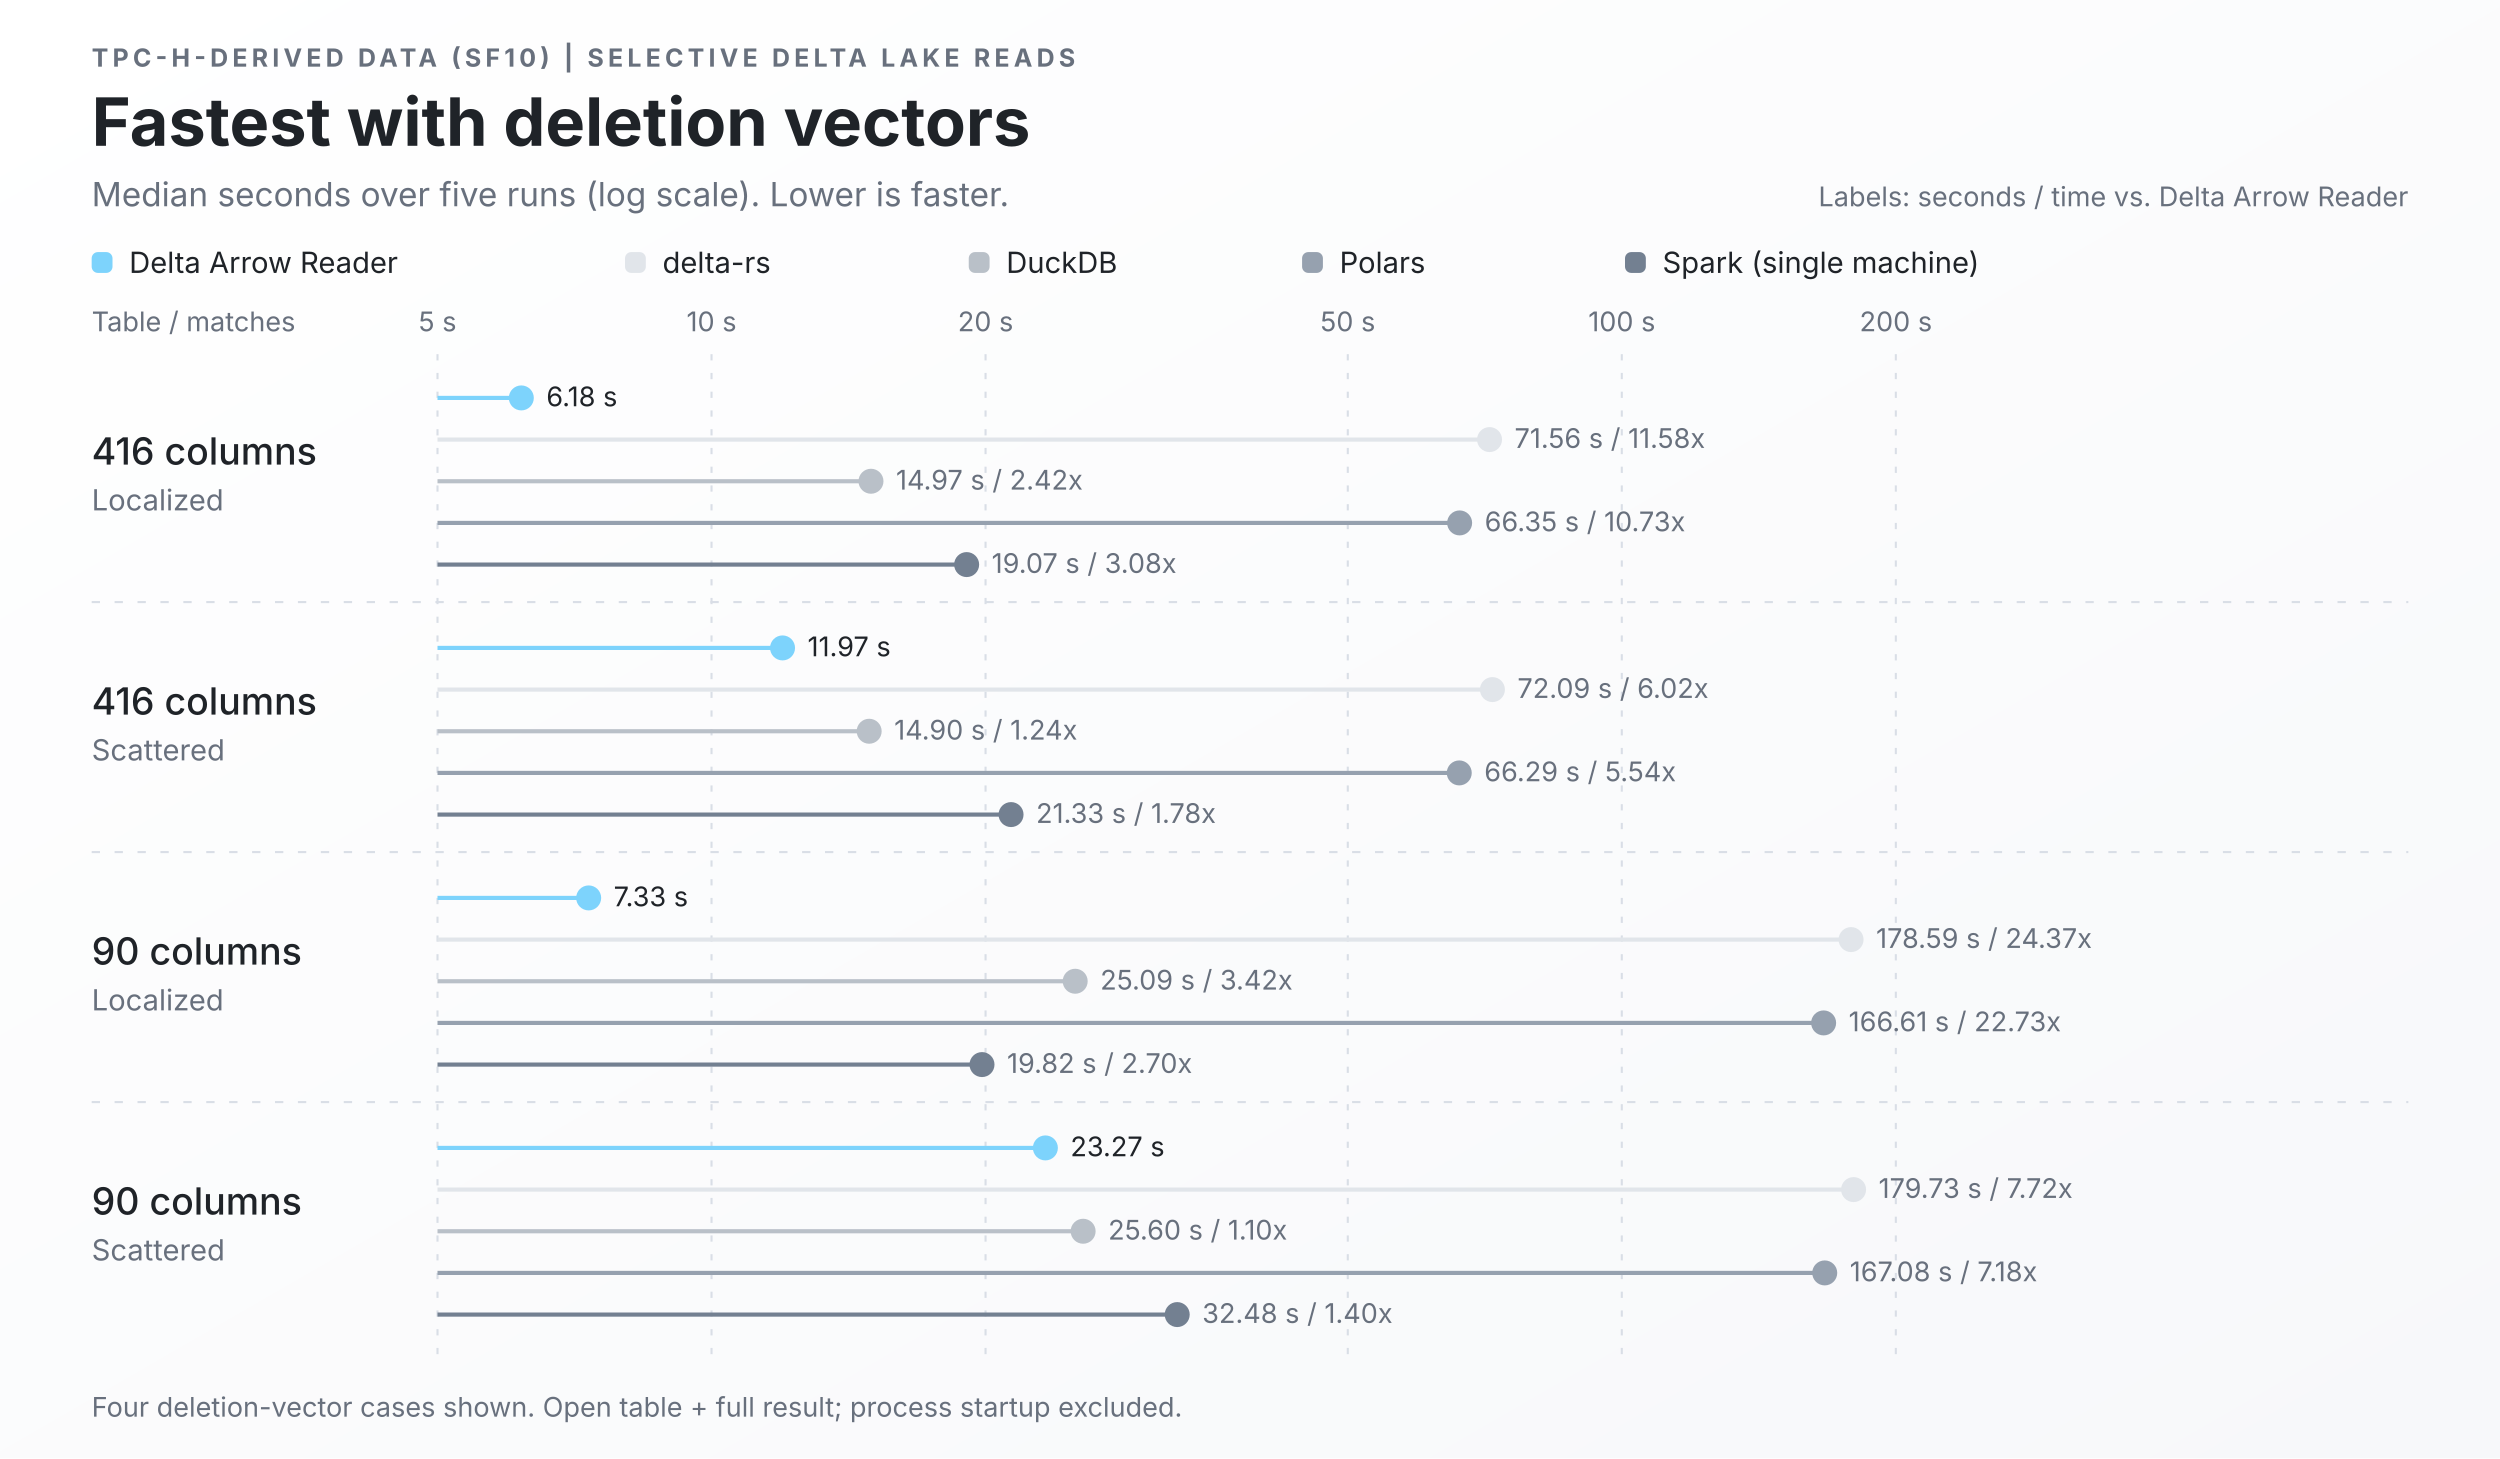
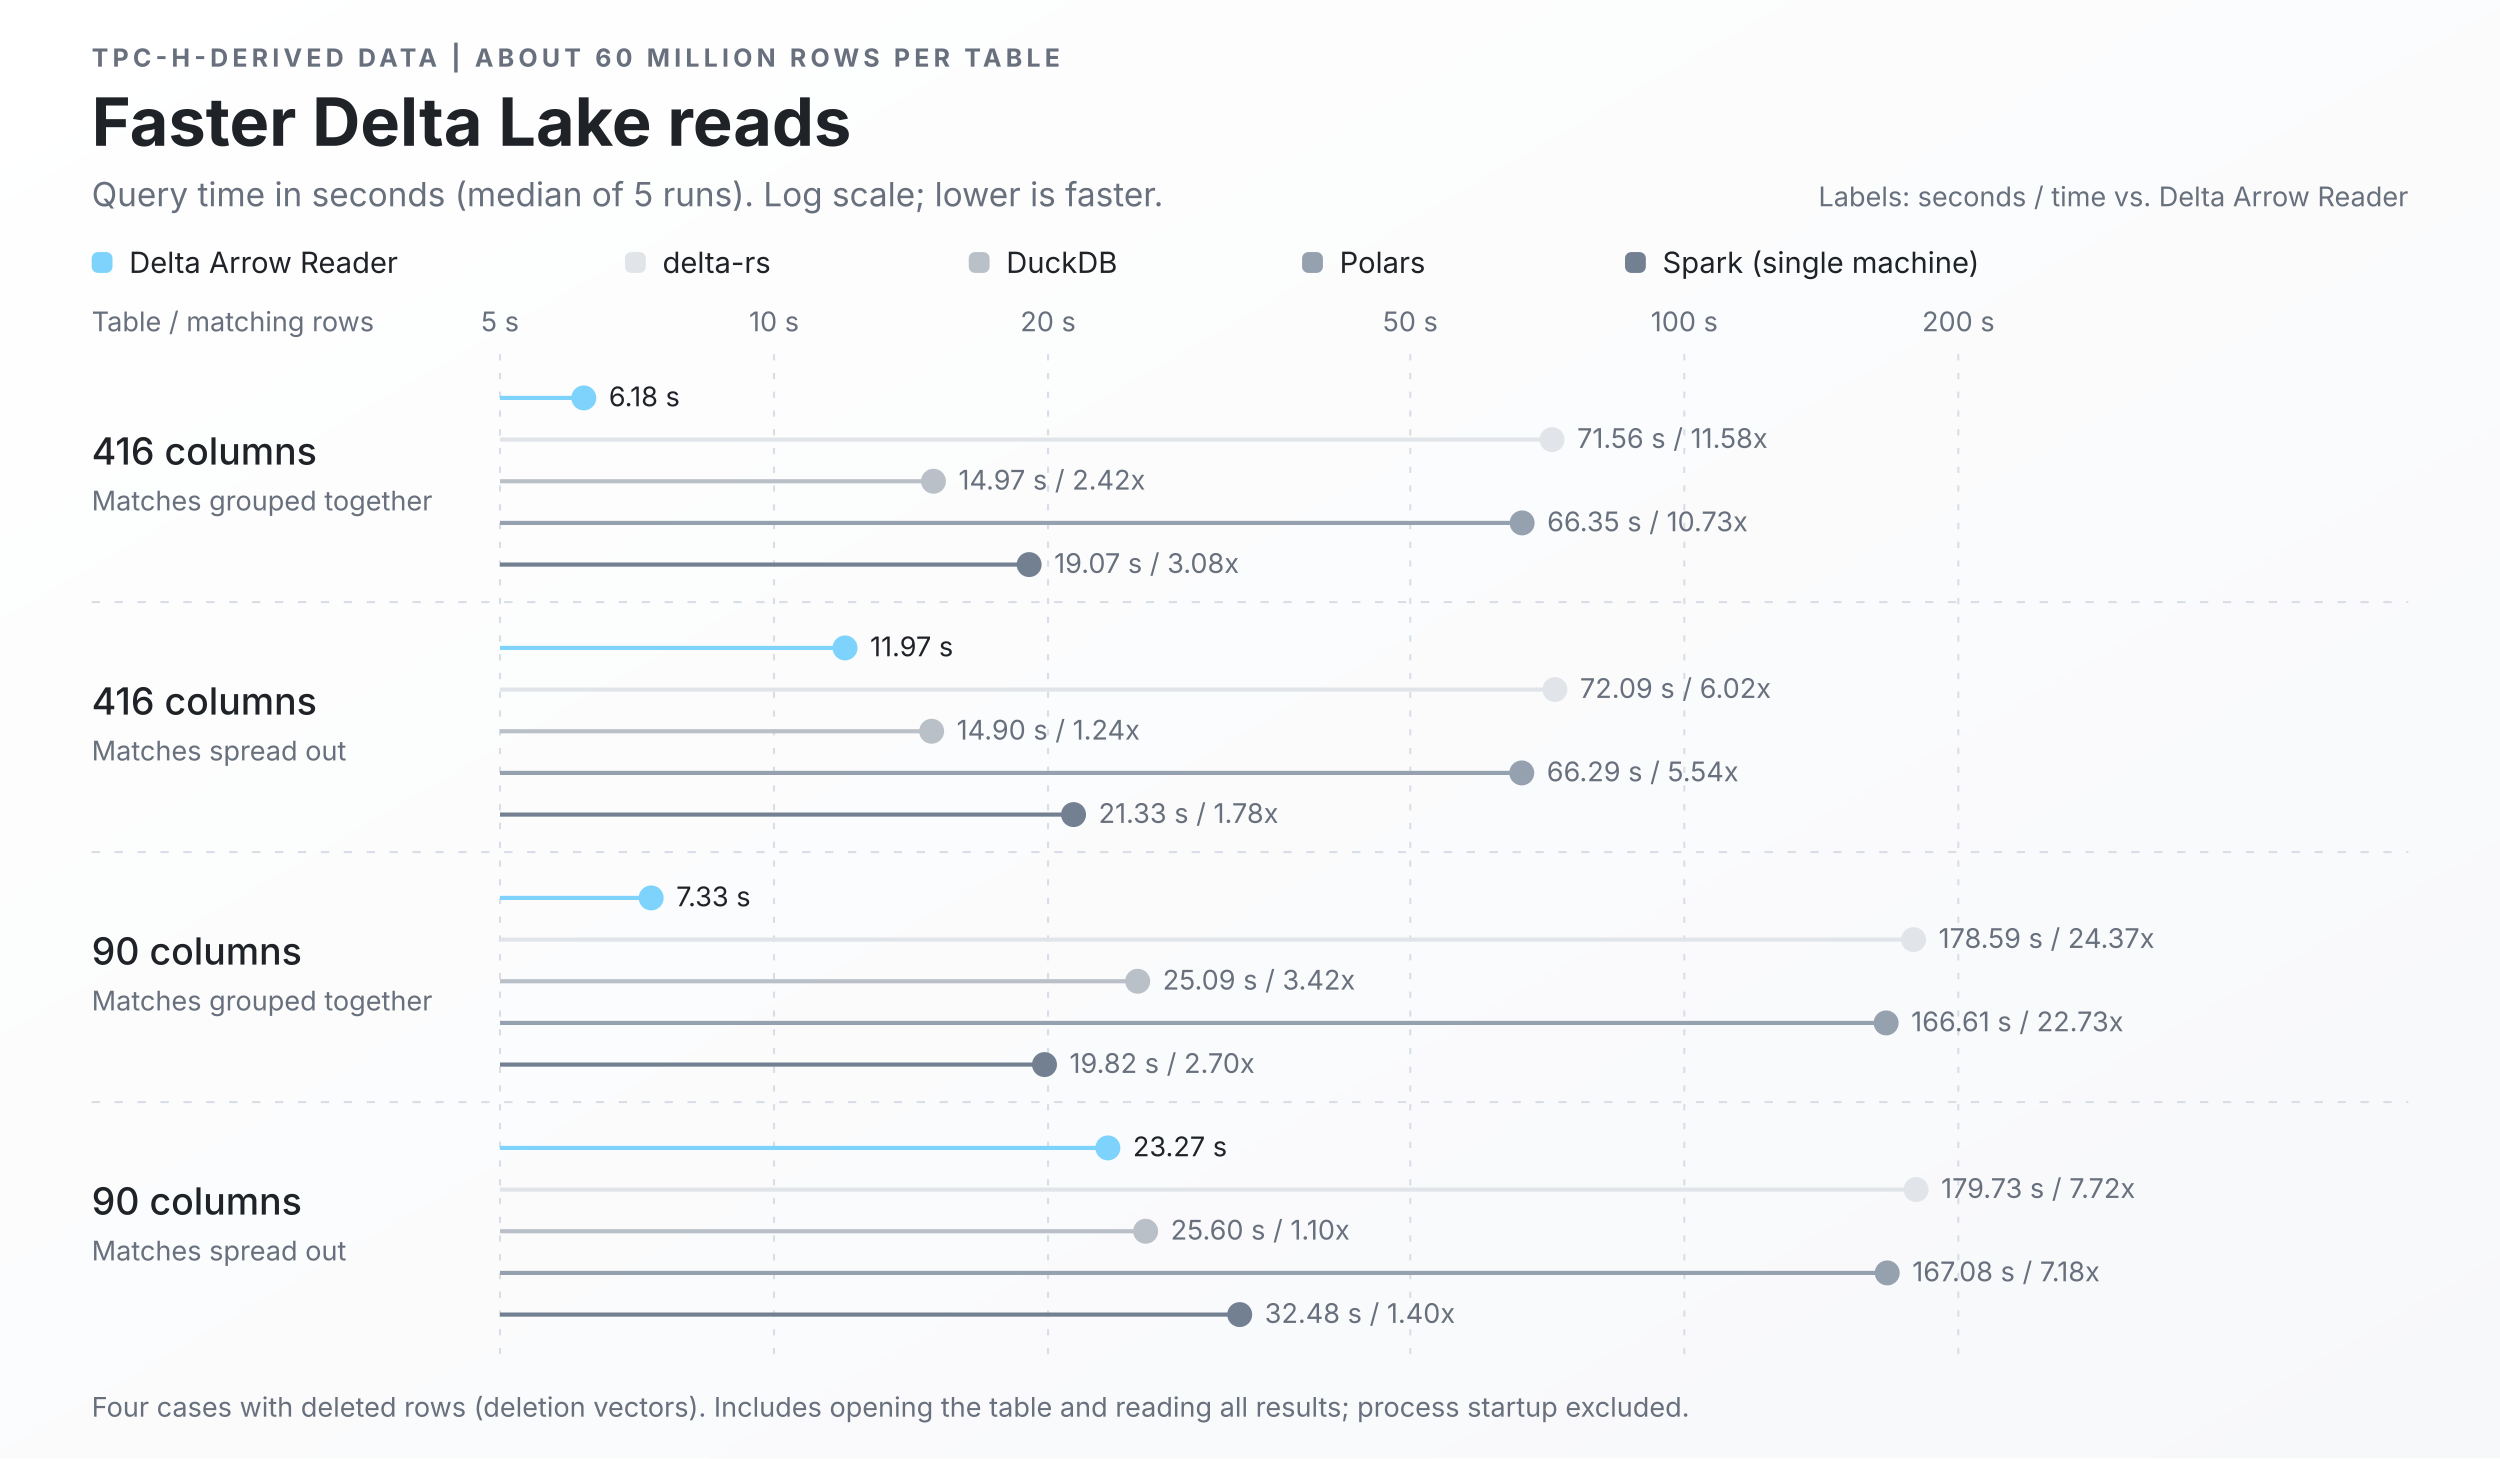
<svg xmlns="http://www.w3.org/2000/svg" width="1200" height="700" viewBox="0 0 1200 700" role="img" aria-labelledby="title description">
  <style>text{font-family:Inter,ui-sans-serif,-apple-system,BlinkMacSystemFont,"Segoe UI",sans-serif;font-variant-numeric:tabular-nums}</style>
  <defs>
    <linearGradient id="page" x1="0" y1="0" x2="1" y2="1">
      <stop offset="0" stop-color="#ffffff" />
      <stop offset="1" stop-color="#f7f8fa" />
    </linearGradient>
  </defs>
  <rect width="1200" height="700" fill="url(#page)" />
-   <text x="44" y="32" fill="#68707d" font-size="12" font-weight="700" letter-spacing="2">TPC-H-DERIVED DATA (SF10) | SELECTIVE DELTA LAKE READS</text>
-   <text x="44" y="70" fill="#1f2328" font-size="32" font-weight="700">Fastest with deletion vectors</text>
-   <text x="44" y="99" fill="#68707d" font-size="16">Median seconds over five runs (log scale). Lower is faster.</text>
+   <text x="44" y="32" fill="#68707d" font-size="12" font-weight="700" letter-spacing="2">TPC-H-DERIVED DATA | ABOUT 60 MILLION ROWS PER TABLE</text>
+   <text x="44" y="70" fill="#1f2328" font-size="32" font-weight="700">Faster Delta Lake reads</text>
+   <text x="44" y="99" fill="#68707d" font-size="16">Query time in seconds (median of 5 runs). Log scale; lower is faster.</text>
  <text x="1156" y="99" text-anchor="end" fill="#68707d" font-size="13">Labels: seconds / time vs. Delta Arrow Reader</text>
  <rect x="44" y="121" width="10" height="10" rx="3" fill="#7dd3fc" />
  <text x="62" y="131" fill="#1f2328" font-size="14">Delta Arrow Reader</text>
  <rect x="300" y="121" width="10" height="10" rx="3" fill="#e1e5ea" />
  <text x="318" y="131" fill="#1f2328" font-size="14">delta-rs</text>
  <rect x="465" y="121" width="10" height="10" rx="3" fill="#b9c0c8" />
  <text x="483" y="131" fill="#1f2328" font-size="14">DuckDB</text>
  <rect x="625" y="121" width="10" height="10" rx="3" fill="#96a1af" />
  <text x="643" y="131" fill="#1f2328" font-size="14">Polars</text>
  <rect x="780" y="121" width="10" height="10" rx="3" fill="#738091" />
  <text x="798" y="131" fill="#1f2328" font-size="14">Spark (single machine)</text>
-   <text x="44" y="159" fill="#68707d" font-size="13">Table / matches</text>
-   <line x1="210.0" y1="170" x2="210.0" y2="650" stroke="#d9dee6" stroke-dasharray="3 6" />
-   <text x="210.0" y="159" text-anchor="middle" fill="#68707d" font-size="13">5 s</text>
-   <line x1="341.531" y1="170" x2="341.531" y2="650" stroke="#d9dee6" stroke-dasharray="3 6" />
-   <text x="341.531" y="159" text-anchor="middle" fill="#68707d" font-size="13">10 s</text>
-   <line x1="473.063" y1="170" x2="473.063" y2="650" stroke="#d9dee6" stroke-dasharray="3 6" />
-   <text x="473.063" y="159" text-anchor="middle" fill="#68707d" font-size="13">20 s</text>
-   <line x1="646.937" y1="170" x2="646.937" y2="650" stroke="#d9dee6" stroke-dasharray="3 6" />
-   <text x="646.937" y="159" text-anchor="middle" fill="#68707d" font-size="13">50 s</text>
-   <line x1="778.469" y1="170" x2="778.469" y2="650" stroke="#d9dee6" stroke-dasharray="3 6" />
-   <text x="778.469" y="159" text-anchor="middle" fill="#68707d" font-size="13">100 s</text>
-   <line x1="910.0" y1="170" x2="910.0" y2="650" stroke="#d9dee6" stroke-dasharray="3 6" />
-   <text x="910.0" y="159" text-anchor="middle" fill="#68707d" font-size="13">200 s</text>
+   <text x="44" y="159" fill="#68707d" font-size="13">Table / matching rows</text>
+   <line x1="240.0" y1="170" x2="240.0" y2="650" stroke="#d9dee6" stroke-dasharray="3 6" />
+   <text x="240.0" y="159" text-anchor="middle" fill="#68707d" font-size="13">5 s</text>
+   <line x1="371.531" y1="170" x2="371.531" y2="650" stroke="#d9dee6" stroke-dasharray="3 6" />
+   <text x="371.531" y="159" text-anchor="middle" fill="#68707d" font-size="13">10 s</text>
+   <line x1="503.063" y1="170" x2="503.063" y2="650" stroke="#d9dee6" stroke-dasharray="3 6" />
+   <text x="503.063" y="159" text-anchor="middle" fill="#68707d" font-size="13">20 s</text>
+   <line x1="676.937" y1="170" x2="676.937" y2="650" stroke="#d9dee6" stroke-dasharray="3 6" />
+   <text x="676.937" y="159" text-anchor="middle" fill="#68707d" font-size="13">50 s</text>
+   <line x1="808.469" y1="170" x2="808.469" y2="650" stroke="#d9dee6" stroke-dasharray="3 6" />
+   <text x="808.469" y="159" text-anchor="middle" fill="#68707d" font-size="13">100 s</text>
+   <line x1="940.0" y1="170" x2="940.0" y2="650" stroke="#d9dee6" stroke-dasharray="3 6" />
+   <text x="940.0" y="159" text-anchor="middle" fill="#68707d" font-size="13">200 s</text>
  <text x="44" y="223" fill="#1f2328" font-size="18" font-weight="500">416 columns</text>
-   <text x="44" y="245" fill="#68707d" font-size="14">Localized</text>
-   <line x1="210" y1="191" x2="250.23" y2="191" stroke="#7dd3fc" stroke-width="2" />
-   <circle cx="250.23" cy="191" r="6" fill="#7dd3fc" />
-   <text x="262.23" y="195" fill="#1f2328" font-size="13">6.18 s</text>
-   <line x1="210" y1="211" x2="714.98" y2="211" stroke="#e1e5ea" stroke-width="2" />
-   <circle cx="714.98" cy="211" r="6" fill="#e1e5ea" />
-   <text x="726.98" y="215" fill="#68707d" font-size="13">71.56 s / 11.58x</text>
-   <line x1="210" y1="231" x2="418.07" y2="231" stroke="#b9c0c8" stroke-width="2" />
-   <circle cx="418.07" cy="231" r="6" fill="#b9c0c8" />
-   <text x="430.07" y="235" fill="#68707d" font-size="13">14.97 s / 2.42x</text>
-   <line x1="210" y1="251" x2="700.62" y2="251" stroke="#96a1af" stroke-width="2" />
-   <circle cx="700.62" cy="251" r="6" fill="#96a1af" />
-   <text x="712.62" y="255" fill="#68707d" font-size="13">66.35 s / 10.73x</text>
-   <line x1="210" y1="271" x2="463.99" y2="271" stroke="#738091" stroke-width="2" />
-   <circle cx="463.99" cy="271" r="6" fill="#738091" />
-   <text x="475.99" y="275" fill="#68707d" font-size="13">19.07 s / 3.08x</text>
+   <text x="44" y="245" fill="#68707d" font-size="13">Matches grouped together</text>
+   <line x1="240" y1="191" x2="280.23" y2="191" stroke="#7dd3fc" stroke-width="2" />
+   <circle cx="280.23" cy="191" r="6" fill="#7dd3fc" />
+   <text x="292.23" y="195" fill="#1f2328" font-size="13">6.18 s</text>
+   <line x1="240" y1="211" x2="744.98" y2="211" stroke="#e1e5ea" stroke-width="2" />
+   <circle cx="744.98" cy="211" r="6" fill="#e1e5ea" />
+   <text x="756.98" y="215" fill="#68707d" font-size="13">71.56 s / 11.58x</text>
+   <line x1="240" y1="231" x2="448.07" y2="231" stroke="#b9c0c8" stroke-width="2" />
+   <circle cx="448.07" cy="231" r="6" fill="#b9c0c8" />
+   <text x="460.07" y="235" fill="#68707d" font-size="13">14.97 s / 2.42x</text>
+   <line x1="240" y1="251" x2="730.62" y2="251" stroke="#96a1af" stroke-width="2" />
+   <circle cx="730.62" cy="251" r="6" fill="#96a1af" />
+   <text x="742.62" y="255" fill="#68707d" font-size="13">66.35 s / 10.73x</text>
+   <line x1="240" y1="271" x2="493.99" y2="271" stroke="#738091" stroke-width="2" />
+   <circle cx="493.99" cy="271" r="6" fill="#738091" />
+   <text x="505.99" y="275" fill="#68707d" font-size="13">19.07 s / 3.08x</text>
  <line x1="44" y1="289" x2="1156" y2="289" stroke="#d9dee6" stroke-dasharray="4 7" />
  <text x="44" y="343" fill="#1f2328" font-size="18" font-weight="500">416 columns</text>
-   <text x="44" y="365" fill="#68707d" font-size="14">Scattered</text>
-   <line x1="210" y1="311" x2="375.62" y2="311" stroke="#7dd3fc" stroke-width="2" />
-   <circle cx="375.62" cy="311" r="6" fill="#7dd3fc" />
-   <text x="387.62" y="315" fill="#1f2328" font-size="13">11.97 s</text>
-   <line x1="210" y1="331" x2="716.36" y2="331" stroke="#e1e5ea" stroke-width="2" />
-   <circle cx="716.36" cy="331" r="6" fill="#e1e5ea" />
-   <text x="728.36" y="335" fill="#68707d" font-size="13">72.09 s / 6.02x</text>
-   <line x1="210" y1="351" x2="417.20" y2="351" stroke="#b9c0c8" stroke-width="2" />
-   <circle cx="417.20" cy="351" r="6" fill="#b9c0c8" />
-   <text x="429.20" y="355" fill="#68707d" font-size="13">14.90 s / 1.24x</text>
-   <line x1="210" y1="371" x2="700.44" y2="371" stroke="#96a1af" stroke-width="2" />
-   <circle cx="700.44" cy="371" r="6" fill="#96a1af" />
-   <text x="712.44" y="375" fill="#68707d" font-size="13">66.29 s / 5.54x</text>
-   <line x1="210" y1="391" x2="485.30" y2="391" stroke="#738091" stroke-width="2" />
-   <circle cx="485.30" cy="391" r="6" fill="#738091" />
-   <text x="497.30" y="395" fill="#68707d" font-size="13">21.33 s / 1.78x</text>
+   <text x="44" y="365" fill="#68707d" font-size="13">Matches spread out</text>
+   <line x1="240" y1="311" x2="405.62" y2="311" stroke="#7dd3fc" stroke-width="2" />
+   <circle cx="405.62" cy="311" r="6" fill="#7dd3fc" />
+   <text x="417.62" y="315" fill="#1f2328" font-size="13">11.97 s</text>
+   <line x1="240" y1="331" x2="746.36" y2="331" stroke="#e1e5ea" stroke-width="2" />
+   <circle cx="746.36" cy="331" r="6" fill="#e1e5ea" />
+   <text x="758.36" y="335" fill="#68707d" font-size="13">72.09 s / 6.02x</text>
+   <line x1="240" y1="351" x2="447.20" y2="351" stroke="#b9c0c8" stroke-width="2" />
+   <circle cx="447.20" cy="351" r="6" fill="#b9c0c8" />
+   <text x="459.20" y="355" fill="#68707d" font-size="13">14.90 s / 1.24x</text>
+   <line x1="240" y1="371" x2="730.44" y2="371" stroke="#96a1af" stroke-width="2" />
+   <circle cx="730.44" cy="371" r="6" fill="#96a1af" />
+   <text x="742.44" y="375" fill="#68707d" font-size="13">66.29 s / 5.54x</text>
+   <line x1="240" y1="391" x2="515.30" y2="391" stroke="#738091" stroke-width="2" />
+   <circle cx="515.30" cy="391" r="6" fill="#738091" />
+   <text x="527.30" y="395" fill="#68707d" font-size="13">21.33 s / 1.78x</text>
  <line x1="44" y1="409" x2="1156" y2="409" stroke="#d9dee6" stroke-dasharray="4 7" />
  <text x="44" y="463" fill="#1f2328" font-size="18" font-weight="500">90 columns</text>
-   <text x="44" y="485" fill="#68707d" font-size="14">Localized</text>
-   <line x1="210" y1="431" x2="282.56" y2="431" stroke="#7dd3fc" stroke-width="2" />
-   <circle cx="282.56" cy="431" r="6" fill="#7dd3fc" />
-   <text x="294.56" y="435" fill="#1f2328" font-size="13">7.33 s</text>
-   <line x1="210" y1="451" x2="888.51" y2="451" stroke="#e1e5ea" stroke-width="2" />
-   <circle cx="888.51" cy="451" r="6" fill="#e1e5ea" />
-   <text x="900.51" y="455" fill="#68707d" font-size="13">178.59 s / 24.37x</text>
-   <line x1="210" y1="471" x2="516.09" y2="471" stroke="#b9c0c8" stroke-width="2" />
-   <circle cx="516.09" cy="471" r="6" fill="#b9c0c8" />
-   <text x="528.09" y="475" fill="#68707d" font-size="13">25.09 s / 3.42x</text>
-   <line x1="210" y1="491" x2="875.34" y2="491" stroke="#96a1af" stroke-width="2" />
-   <circle cx="875.34" cy="491" r="6" fill="#96a1af" />
-   <text x="887.34" y="495" fill="#68707d" font-size="13">166.61 s / 22.73x</text>
-   <line x1="210" y1="511" x2="471.36" y2="511" stroke="#738091" stroke-width="2" />
-   <circle cx="471.36" cy="511" r="6" fill="#738091" />
-   <text x="483.36" y="515" fill="#68707d" font-size="13">19.82 s / 2.70x</text>
+   <text x="44" y="485" fill="#68707d" font-size="13">Matches grouped together</text>
+   <line x1="240" y1="431" x2="312.56" y2="431" stroke="#7dd3fc" stroke-width="2" />
+   <circle cx="312.56" cy="431" r="6" fill="#7dd3fc" />
+   <text x="324.56" y="435" fill="#1f2328" font-size="13">7.33 s</text>
+   <line x1="240" y1="451" x2="918.51" y2="451" stroke="#e1e5ea" stroke-width="2" />
+   <circle cx="918.51" cy="451" r="6" fill="#e1e5ea" />
+   <text x="930.51" y="455" fill="#68707d" font-size="13">178.59 s / 24.37x</text>
+   <line x1="240" y1="471" x2="546.09" y2="471" stroke="#b9c0c8" stroke-width="2" />
+   <circle cx="546.09" cy="471" r="6" fill="#b9c0c8" />
+   <text x="558.09" y="475" fill="#68707d" font-size="13">25.09 s / 3.42x</text>
+   <line x1="240" y1="491" x2="905.34" y2="491" stroke="#96a1af" stroke-width="2" />
+   <circle cx="905.34" cy="491" r="6" fill="#96a1af" />
+   <text x="917.34" y="495" fill="#68707d" font-size="13">166.61 s / 22.73x</text>
+   <line x1="240" y1="511" x2="501.36" y2="511" stroke="#738091" stroke-width="2" />
+   <circle cx="501.36" cy="511" r="6" fill="#738091" />
+   <text x="513.36" y="515" fill="#68707d" font-size="13">19.82 s / 2.70x</text>
  <line x1="44" y1="529" x2="1156" y2="529" stroke="#d9dee6" stroke-dasharray="4 7" />
  <text x="44" y="583" fill="#1f2328" font-size="18" font-weight="500">90 columns</text>
-   <text x="44" y="605" fill="#68707d" font-size="14">Scattered</text>
-   <line x1="210" y1="551" x2="501.78" y2="551" stroke="#7dd3fc" stroke-width="2" />
-   <circle cx="501.78" cy="551" r="6" fill="#7dd3fc" />
-   <text x="513.78" y="555" fill="#1f2328" font-size="13">23.27 s</text>
-   <line x1="210" y1="571" x2="889.72" y2="571" stroke="#e1e5ea" stroke-width="2" />
-   <circle cx="889.72" cy="571" r="6" fill="#e1e5ea" />
-   <text x="901.72" y="575" fill="#68707d" font-size="13">179.73 s / 7.72x</text>
-   <line x1="210" y1="591" x2="519.90" y2="591" stroke="#b9c0c8" stroke-width="2" />
-   <circle cx="519.90" cy="591" r="6" fill="#b9c0c8" />
-   <text x="531.90" y="595" fill="#68707d" font-size="13">25.60 s / 1.10x</text>
-   <line x1="210" y1="611" x2="875.87" y2="611" stroke="#96a1af" stroke-width="2" />
-   <circle cx="875.87" cy="611" r="6" fill="#96a1af" />
-   <text x="887.87" y="615" fill="#68707d" font-size="13">167.08 s / 7.18x</text>
-   <line x1="210" y1="631" x2="565.06" y2="631" stroke="#738091" stroke-width="2" />
-   <circle cx="565.06" cy="631" r="6" fill="#738091" />
-   <text x="577.06" y="635" fill="#68707d" font-size="13">32.48 s / 1.40x</text>
-   <text x="44" y="680" fill="#68707d" font-size="13">Four deletion-vector cases shown. Open table + full result; process startup excluded.</text>
+   <text x="44" y="605" fill="#68707d" font-size="13">Matches spread out</text>
+   <line x1="240" y1="551" x2="531.78" y2="551" stroke="#7dd3fc" stroke-width="2" />
+   <circle cx="531.78" cy="551" r="6" fill="#7dd3fc" />
+   <text x="543.78" y="555" fill="#1f2328" font-size="13">23.27 s</text>
+   <line x1="240" y1="571" x2="919.72" y2="571" stroke="#e1e5ea" stroke-width="2" />
+   <circle cx="919.72" cy="571" r="6" fill="#e1e5ea" />
+   <text x="931.72" y="575" fill="#68707d" font-size="13">179.73 s / 7.72x</text>
+   <line x1="240" y1="591" x2="549.90" y2="591" stroke="#b9c0c8" stroke-width="2" />
+   <circle cx="549.90" cy="591" r="6" fill="#b9c0c8" />
+   <text x="561.90" y="595" fill="#68707d" font-size="13">25.60 s / 1.10x</text>
+   <line x1="240" y1="611" x2="905.87" y2="611" stroke="#96a1af" stroke-width="2" />
+   <circle cx="905.87" cy="611" r="6" fill="#96a1af" />
+   <text x="917.87" y="615" fill="#68707d" font-size="13">167.08 s / 7.18x</text>
+   <line x1="240" y1="631" x2="595.06" y2="631" stroke="#738091" stroke-width="2" />
+   <circle cx="595.06" cy="631" r="6" fill="#738091" />
+   <text x="607.06" y="635" fill="#68707d" font-size="13">32.48 s / 1.40x</text>
+   <text x="44" y="680" fill="#68707d" font-size="13">Four cases with deleted rows (deletion vectors). Includes opening the table and reading all results; process startup excluded.</text>
</svg>
